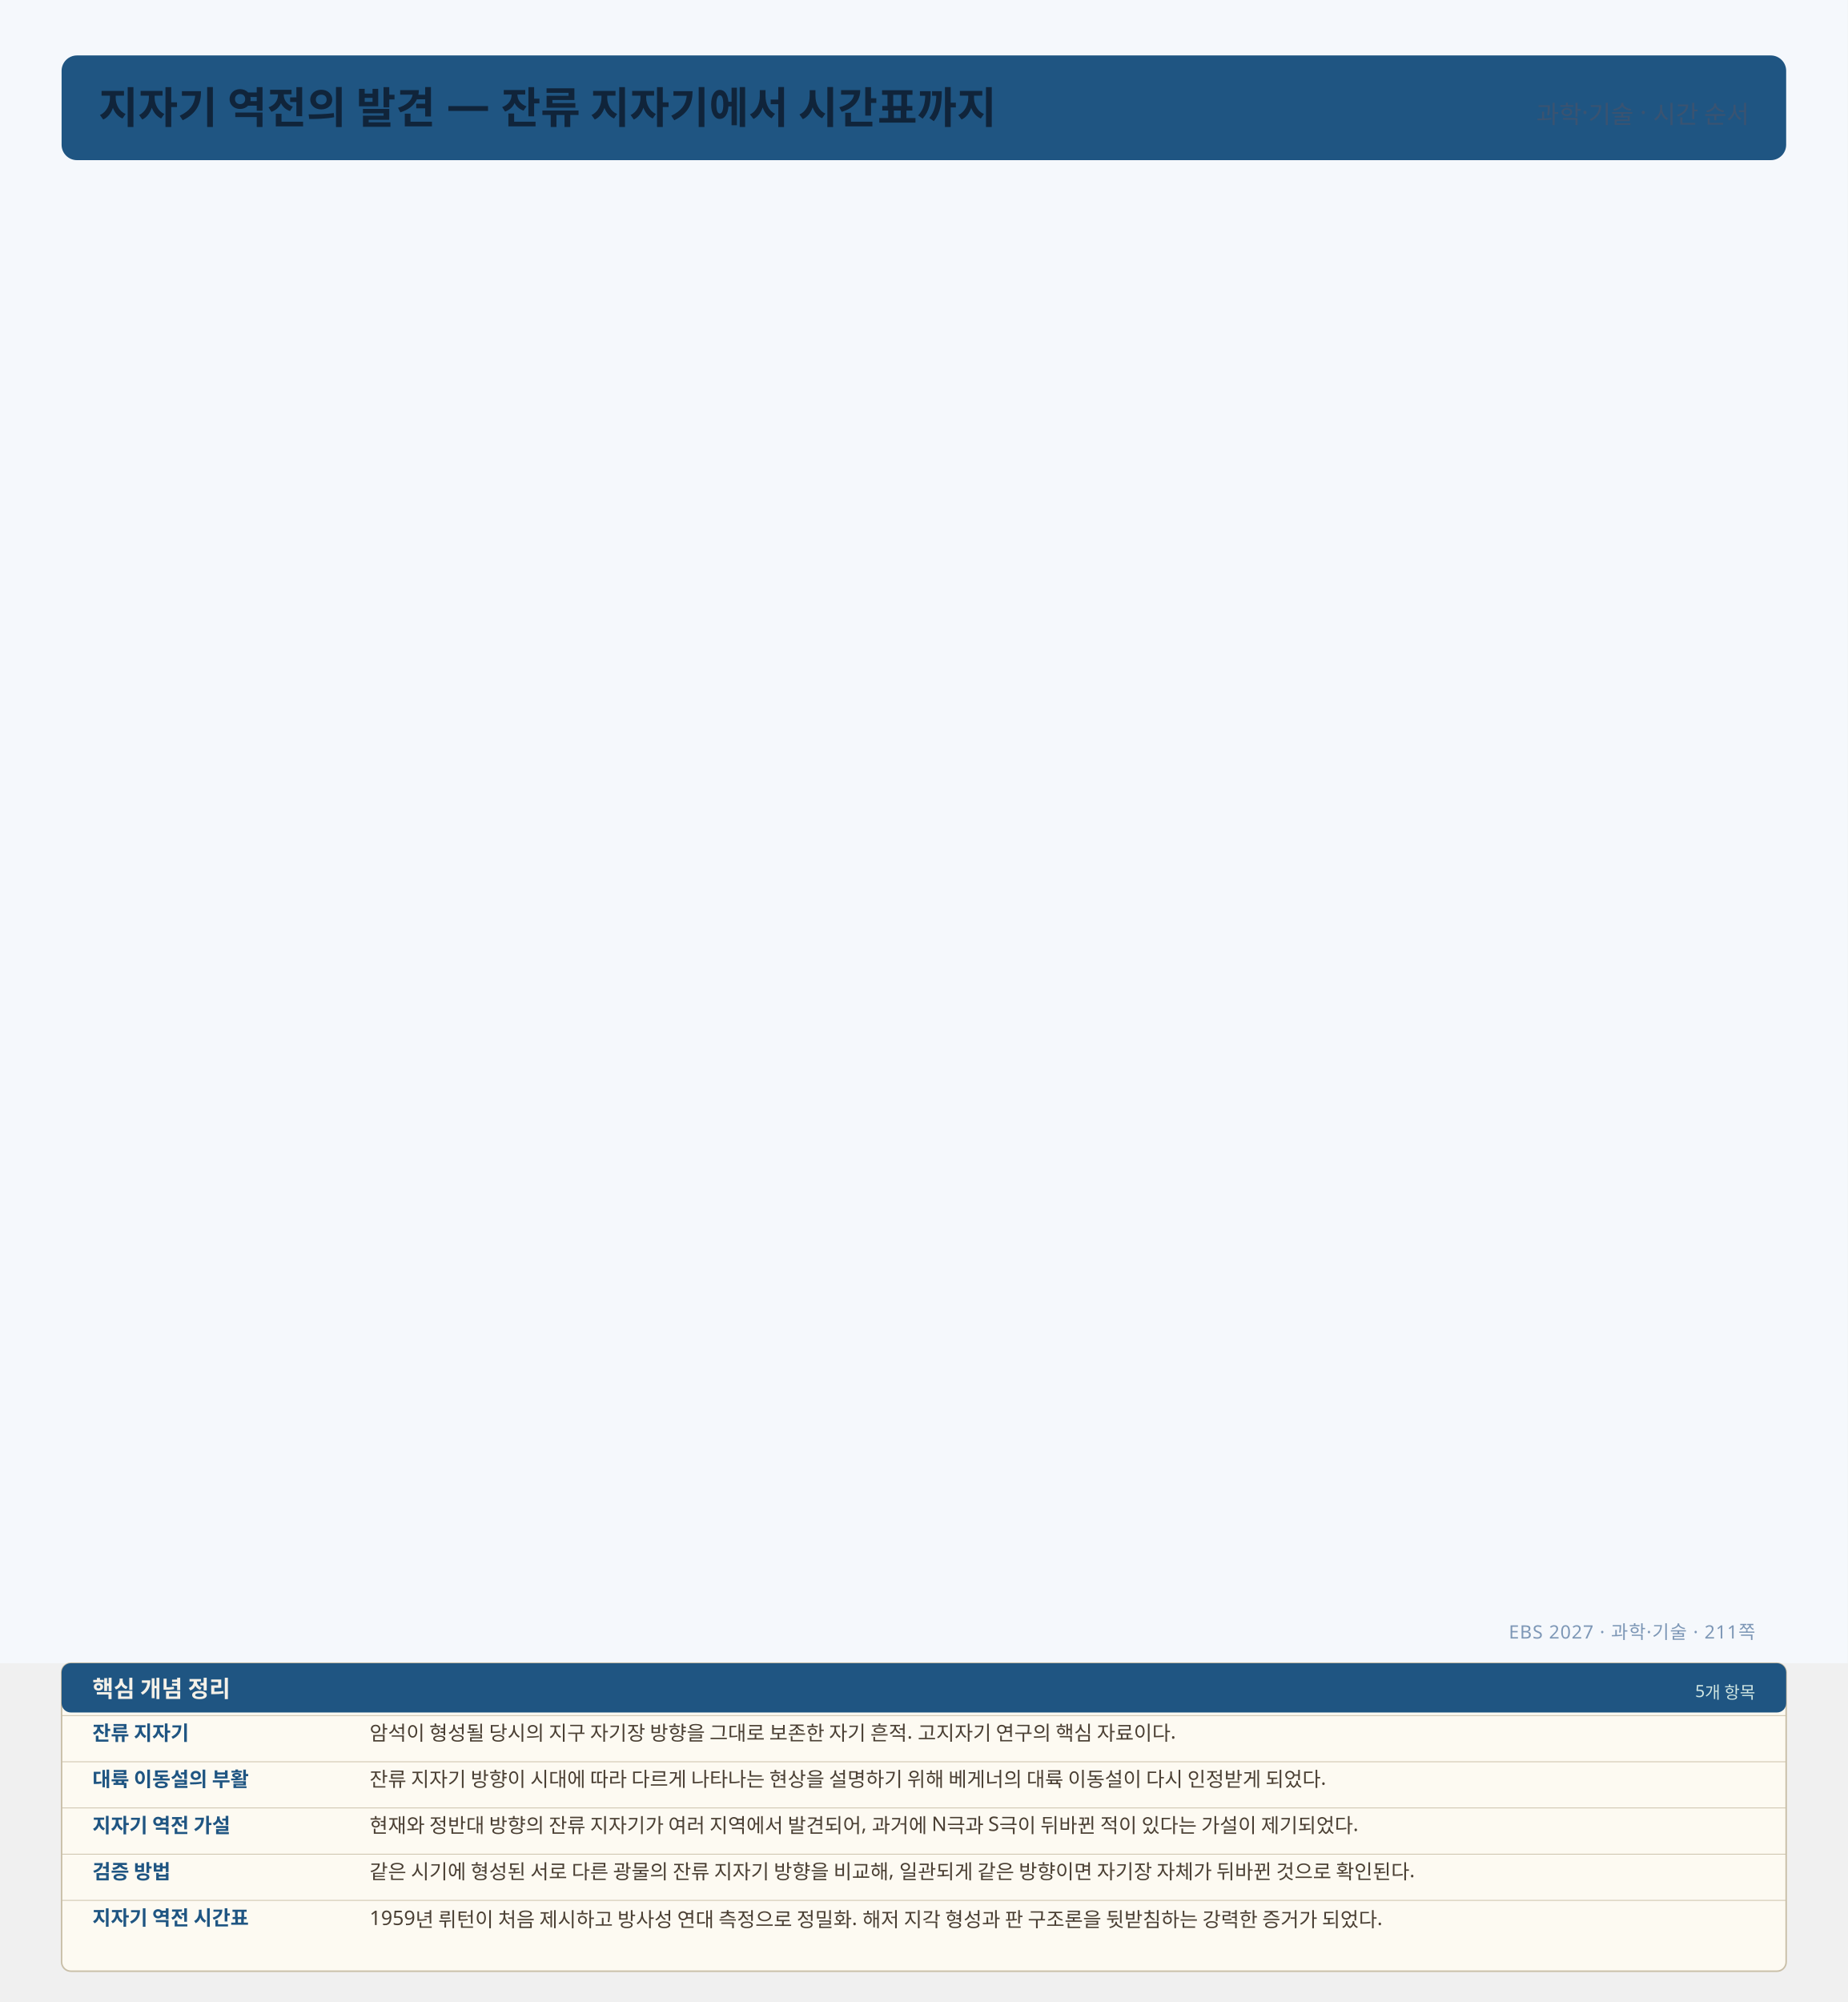
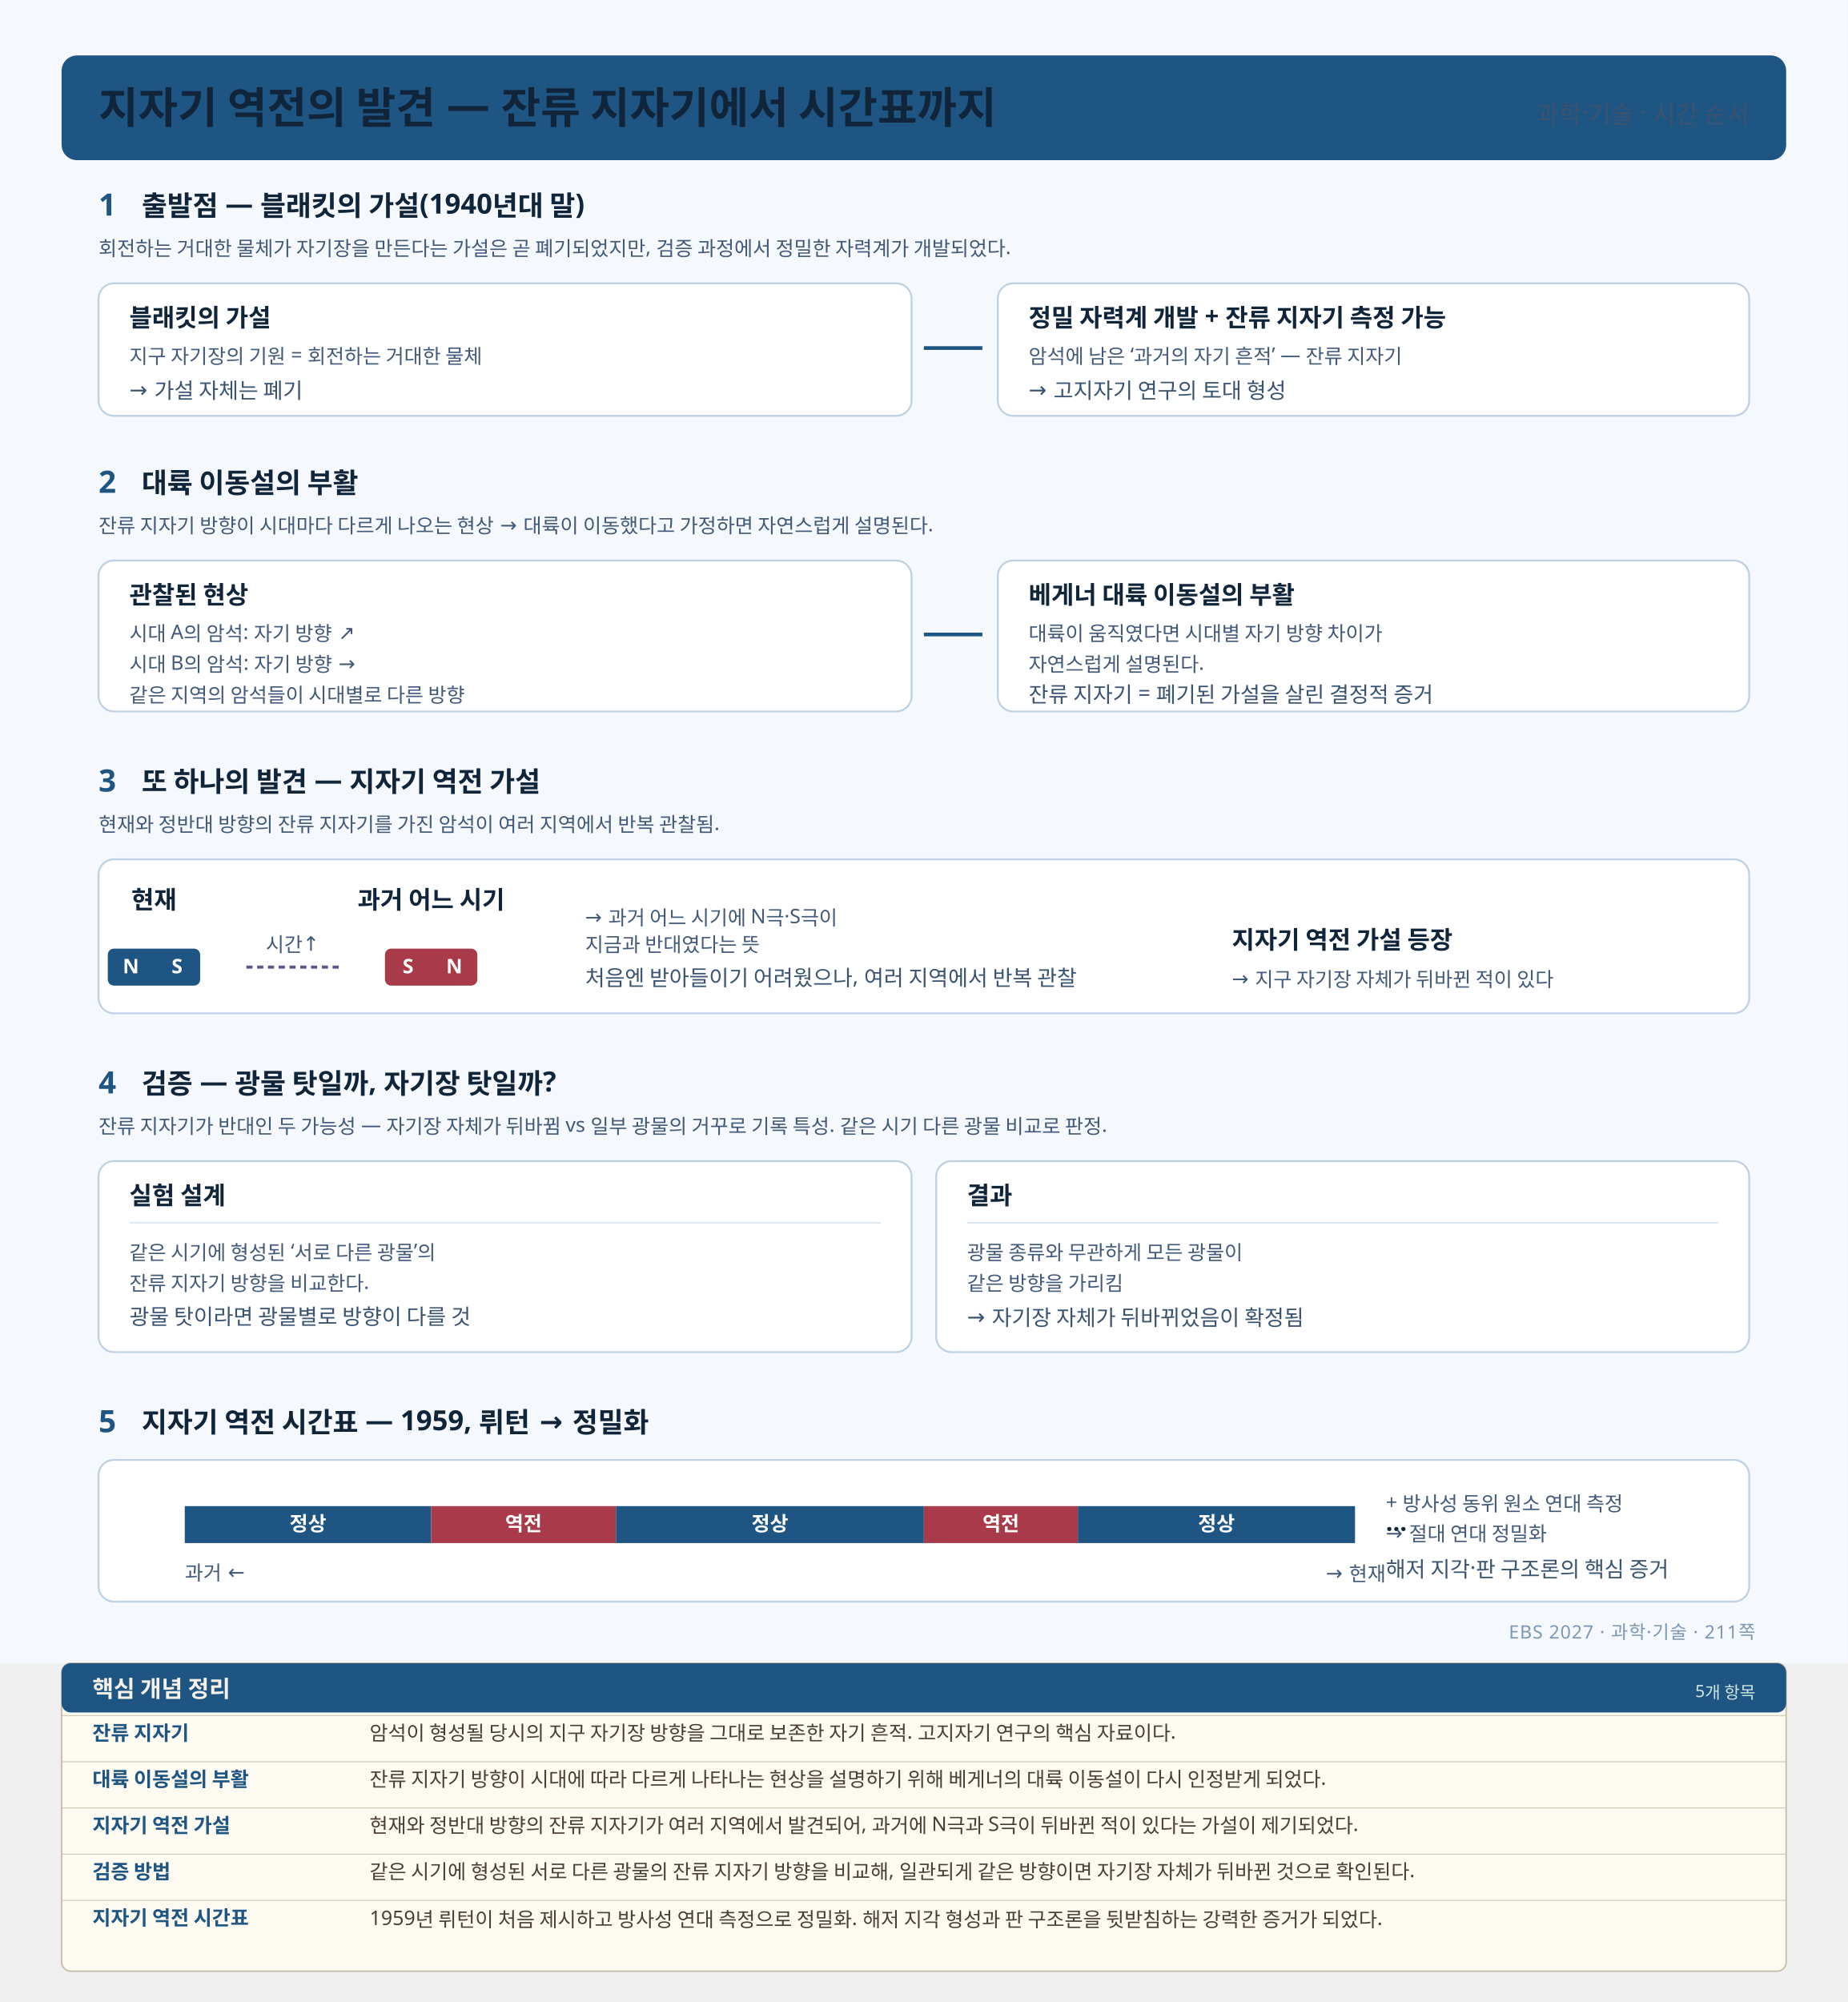
- <svg xmlns="http://www.w3.org/2000/svg" viewBox="0 0 1200 1300" data-app="" role="img" aria-labelledby="t10 d10">
+ <svg xmlns="http://www.w3.org/2000/svg" viewBox="0 0 1200 1300" role="img" aria-labelledby="t10 d10">
  <defs>
    <style>
      .bg{fill:#f5f8fc}
      .panel{fill:#ffffff;stroke:#bfd0e3;stroke-width:1.2}
      .ti{font:600 28px 'Pretendard',ui-sans-serif,sans-serif;fill:#10243a}
      .sub{font:400 16px 'Pretendard',ui-sans-serif,sans-serif;fill:#3a5371}
      .lab{font:600 16px 'Pretendard',ui-sans-serif,sans-serif;fill:#10243a}
      .bd{font:700 18px 'Pretendard',ui-sans-serif,sans-serif;fill:#10243a}
      .num{font:700 20px 'Pretendard',ui-sans-serif,sans-serif;fill:#1f5582}
      .it{font:400 14px 'Pretendard',ui-sans-serif,sans-serif;fill:#3a5371}
      .small{font:400 13px 'Pretendard',ui-sans-serif,sans-serif;fill:#42597a}
      .pill{font:600 13px 'Pretendard',ui-sans-serif,sans-serif;fill:#ffffff}
      .wm{font:400 12px 'Pretendard',ui-sans-serif,sans-serif;fill:#7d97b6;letter-spacing:.04em}
      .reveal{transition:opacity .35s ease, transform .35s ease}
      svg[data-app] .reveal{opacity:0; transform:translateY(6px)}
      svg[data-app] .reveal.on{opacity:1; transform:translateY(0)}
    </style>
    <marker id="ar10" viewBox="0 0 1200 1300" refX="9" refY="5" markerWidth="9" markerHeight="9" orient="auto">
      <path d="M0,0 L10,5 L0,10 z" fill="#1f5582" />
    </marker>
  </defs>
  <rect class="bg" width="1200" height="1080" />
  <rect x="40" y="36" width="1120" height="68" rx="10" fill="#1f5582" />
  <text x="64" y="80" class="ti" fill="#ffffff">지자기 역전의 발견 — 잔류 지자기에서 시간표까지</text>
  <text x="1136" y="80" class="sub" fill="#cfdcec" text-anchor="end">과학·기술 · 시간 순서</text>
  <g class="reveal" data-reveal-step="1">
    <text x="64" y="140" class="num">1</text>
    <text x="92" y="140" class="bd">출발점 — 블래킷의 가설(1940년대 말)</text>
    <text x="64" y="166" class="small">회전하는 거대한 물체가 자기장을 만든다는 가설은 곧 폐기되었지만, 검증 과정에서 정밀한 자력계가 개발되었다.</text>
    <g>
      <rect class="panel" x="64" y="184" width="528" height="86" rx="10" />
      <text x="84" y="212" class="lab">블래킷의 가설</text>
      <text x="84" y="236" class="small">지구 자기장의 기원 = 회전하는 거대한 물체</text>
      <text x="84" y="258" class="it" fill="#a83a4a">→ 가설 자체는 폐기</text>
      <line x1="600" y1="226" x2="638" y2="226" stroke="#1f5582" stroke-width="2.4" marker-end="url(#ar10)" />
      <rect class="panel" x="648" y="184" width="488" height="86" rx="10" stroke="#1f5582" stroke-width="1.6" fill="#f0f5fb" />
      <text x="668" y="212" class="lab" fill="#1f5582">정밀 자력계 개발 + 잔류 지자기 측정 가능</text>
      <text x="668" y="236" class="small">암석에 남은 ‘과거의 자기 흔적’ — 잔류 지자기</text>
      <text x="668" y="258" class="it" fill="#1f5582">→ 고지자기 연구의 토대 형성</text>
    </g>
  </g>
  <g class="reveal" data-reveal-step="2">
    <text x="64" y="320" class="num">2</text>
    <text x="92" y="320" class="bd">대륙 이동설의 부활</text>
    <text x="64" y="346" class="small">잔류 지자기 방향이 시대마다 다르게 나오는 현상 → 대륙이 이동했다고 가정하면 자연스럽게 설명된다.</text>
    <g>
      <rect class="panel" x="64" y="364" width="528" height="98" rx="10" />
      <text x="84" y="392" class="lab">관찰된 현상</text>
      <text x="84" y="416" class="small">시대 A의 암석: 자기 방향 ↗</text>
      <text x="84" y="436" class="small">시대 B의 암석: 자기 방향 →</text>
      <text x="84" y="456" class="small">같은 지역의 암석들이 시대별로 다른 방향</text>
      <line x1="600" y1="412" x2="638" y2="412" stroke="#1f5582" stroke-width="2.4" marker-end="url(#ar10)" />
      <rect class="panel" x="648" y="364" width="488" height="98" rx="10" stroke="#1f5582" stroke-width="1.6" fill="#f0f5fb" />
      <text x="668" y="392" class="lab" fill="#1f5582">베게너 대륙 이동설의 부활</text>
      <text x="668" y="416" class="small">대륙이 움직였다면 시대별 자기 방향 차이가</text>
      <text x="668" y="436" class="small">자연스럽게 설명된다.</text>
      <text x="668" y="456" class="it" fill="#1f5582">잔류 지자기 = 폐기된 가설을 살린 결정적 증거</text>
    </g>
  </g>
  <g class="reveal" data-reveal-step="3">
    <text x="64" y="514" class="num">3</text>
    <text x="92" y="514" class="bd">또 하나의 발견 — 지자기 역전 가설</text>
    <text x="64" y="540" class="small">현재와 정반대 방향의 잔류 지자기를 가진 암석이 여러 지역에서 반복 관찰됨.</text>
    <rect class="panel" x="64" y="558" width="1072" height="100" rx="10" />
    <g>
      <text x="100" y="590" class="lab" text-anchor="middle">현재</text>
      <g transform="translate(100,628)">
        <rect x="-30" y="-12" width="60" height="24" rx="4" fill="#1f5582" />
        <text x="-15" y="4" class="pill" text-anchor="middle">N</text>
        <text x="15" y="4" class="pill" text-anchor="middle">S</text>
      </g>
      <line x1="160" y1="628" x2="220" y2="628" stroke="#5e548e" stroke-width="2" marker-end="url(#ar10)" stroke-dasharray="4 3" />
      <text x="190" y="618" class="small" text-anchor="middle" fill="#5e548e">시간↑</text>
      <text x="280" y="590" class="lab" text-anchor="middle">과거 어느 시기</text>
      <g transform="translate(280,628)">
        <rect x="-30" y="-12" width="60" height="24" rx="4" fill="#a83a4a" />
        <text x="-15" y="4" class="pill" text-anchor="middle">S</text>
        <text x="15" y="4" class="pill" text-anchor="middle">N</text>
      </g>
      <text x="380" y="600" class="small">→ 과거 어느 시기에 N극·S극이</text>
      <text x="380" y="618" class="small">  지금과 반대였다는 뜻</text>
      <text x="380" y="640" class="it" fill="#1f5582">처음엔 받아들이기 어려웠으나, 여러 지역에서 반복 관찰</text>
      <text x="800" y="616" class="lab" fill="#a83a4a">지자기 역전 가설 등장</text>
      <text x="800" y="640" class="small">→ 지구 자기장 자체가 뒤바뀐 적이 있다</text>
    </g>
  </g>
  <g class="reveal" data-reveal-step="4">
    <text x="64" y="710" class="num">4</text>
    <text x="92" y="710" class="bd">검증 — 광물 탓일까, 자기장 탓일까?</text>
    <text x="64" y="736" class="small">잔류 지자기가 반대인 두 가능성 — 자기장 자체가 뒤바뀜 vs 일부 광물의 거꾸로 기록 특성. 같은 시기 다른 광물 비교로 판정.</text>
    <g>
      <rect class="panel" x="64" y="754" width="528" height="124" rx="10" />
      <text x="84" y="782" class="lab">실험 설계</text>
      <line x1="84" y1="794" x2="572" y2="794" stroke="#dfe7f1" stroke-width="1" />
      <text x="84" y="818" class="small">같은 시기에 형성된 ‘서로 다른 광물’의</text>
      <text x="84" y="838" class="small">잔류 지자기 방향을 비교한다.</text>
      <text x="84" y="860" class="it">광물 탓이라면 광물별로 방향이 다를 것</text>
      <rect class="panel" x="608" y="754" width="528" height="124" rx="10" stroke="#1f5582" stroke-width="1.6" fill="#f0f5fb" />
      <text x="628" y="782" class="lab" fill="#1f5582">결과</text>
      <line x1="628" y1="794" x2="1116" y2="794" stroke="#d8e3f0" stroke-width="1" />
      <text x="628" y="818" class="small">광물 종류와 무관하게 모든 광물이</text>
      <text x="628" y="838" class="small">같은 방향을 가리킴</text>
      <text x="628" y="860" class="it" fill="#1f5582">→ 자기장 자체가 뒤바뀌었음이 확정됨</text>
    </g>
  </g>
  <g class="reveal" data-reveal-step="5">
    <text x="64" y="930" class="num">5</text>
    <text x="92" y="930" class="bd">지자기 역전 시간표 — 1959, 뤼턴 → 정밀화</text>
    <g>
      <rect class="panel" x="64" y="948" width="1072" height="92" rx="10" />
      <g transform="translate(120,990)">
        <rect x="0" y="-12" width="160" height="24" fill="#1f5582" />
        <text x="80" y="4" class="pill" text-anchor="middle">정상</text>
        <rect x="160" y="-12" width="120" height="24" fill="#a83a4a" />
        <text x="220" y="4" class="pill" text-anchor="middle">역전</text>
        <rect x="280" y="-12" width="200" height="24" fill="#1f5582" />
        <text x="380" y="4" class="pill" text-anchor="middle">정상</text>
        <rect x="480" y="-12" width="100" height="24" fill="#a83a4a" />
        <text x="530" y="4" class="pill" text-anchor="middle">역전</text>
        <rect x="580" y="-12" width="180" height="24" fill="#1f5582" />
        <text x="670" y="4" class="pill" text-anchor="middle">정상</text>
        <text x="780" y="4" class="lab">…</text>
        <text x="0" y="36" class="small" fill="#5e548e">과거 ←</text>
        <text x="780" y="36" class="small" fill="#5e548e" text-anchor="end">→ 현재</text>
      </g>
      <text x="900" y="980" class="small">+ 방사성 동위 원소 연대 측정</text>
      <text x="900" y="1000" class="small">→ 절대 연대 정밀화</text>
      <text x="900" y="1024" class="it" fill="#1f5582">해저 지각·판 구조론의 핵심 증거</text>
    </g>
  </g>
  <text x="1140" y="1064" class="wm" text-anchor="end">EBS 2027 · 과학·기술 · 211쪽</text>
  <g>
    <rect x="40" y="1080" width="1120" height="200" rx="6" fill="#fdfaf2" stroke="#c9bfa8" stroke-width="1" />
    <rect x="40" y="1080" width="1120" height="32" rx="6" fill="#1f5582" />
    <text x="60" y="1102" font-family="Noto Serif KR, serif" font-size="15" font-weight="700" fill="#f5f1e8">핵심 개념 정리</text>
    <text x="1140" y="1102" text-anchor="end" font-family="Pretendard, sans-serif" font-size="11" fill="#cfe5e1">5개 항목</text>
    <line x1="40" y1="1114" x2="1160" y2="1114" stroke="#c9bfa8" stroke-width="0.5" />
    <text x="60" y="1130" font-family="Pretendard, sans-serif" font-size="13" font-weight="700" fill="#1f5582">잔류 지자기</text>
    <text x="240" y="1130" font-family="Pretendard, sans-serif" font-size="13" fill="#4a3f33">암석이 형성될 당시의 지구 자기장 방향을 그대로 보존한 자기 흔적. 고지자기 연구의 핵심 자료이다.</text>
    <line x1="40" y1="1144" x2="1160" y2="1144" stroke="#c9bfa8" stroke-width="0.5" />
    <text x="60" y="1160" font-family="Pretendard, sans-serif" font-size="13" font-weight="700" fill="#1f5582">대륙 이동설의 부활</text>
    <text x="240" y="1160" font-family="Pretendard, sans-serif" font-size="13" fill="#4a3f33">잔류 지자기 방향이 시대에 따라 다르게 나타나는 현상을 설명하기 위해 베게너의 대륙 이동설이 다시 인정받게 되었다.</text>
    <line x1="40" y1="1174" x2="1160" y2="1174" stroke="#c9bfa8" stroke-width="0.5" />
    <text x="60" y="1190" font-family="Pretendard, sans-serif" font-size="13" font-weight="700" fill="#1f5582">지자기 역전 가설</text>
    <text x="240" y="1190" font-family="Pretendard, sans-serif" font-size="13" fill="#4a3f33">현재와 정반대 방향의 잔류 지자기가 여러 지역에서 발견되어, 과거에 N극과 S극이 뒤바뀐 적이 있다는 가설이 제기되었다.</text>
    <line x1="40" y1="1204" x2="1160" y2="1204" stroke="#c9bfa8" stroke-width="0.5" />
    <text x="60" y="1220" font-family="Pretendard, sans-serif" font-size="13" font-weight="700" fill="#1f5582">검증 방법</text>
    <text x="240" y="1220" font-family="Pretendard, sans-serif" font-size="13" fill="#4a3f33">같은 시기에 형성된 서로 다른 광물의 잔류 지자기 방향을 비교해, 일관되게 같은 방향이면 자기장 자체가 뒤바뀐 것으로 확인된다.</text>
    <line x1="40" y1="1234" x2="1160" y2="1234" stroke="#c9bfa8" stroke-width="0.5" />
    <text x="60" y="1250" font-family="Pretendard, sans-serif" font-size="13" font-weight="700" fill="#1f5582">지자기 역전 시간표</text>
    <text x="240" y="1250" font-family="Pretendard, sans-serif" font-size="13" fill="#4a3f33">1959년 뤼턴이 처음 제시하고 방사성 연대 측정으로 정밀화. 해저 지각 형성과 판 구조론을 뒷받침하는 강력한 증거가 되었다.</text>
  </g>
</svg>
